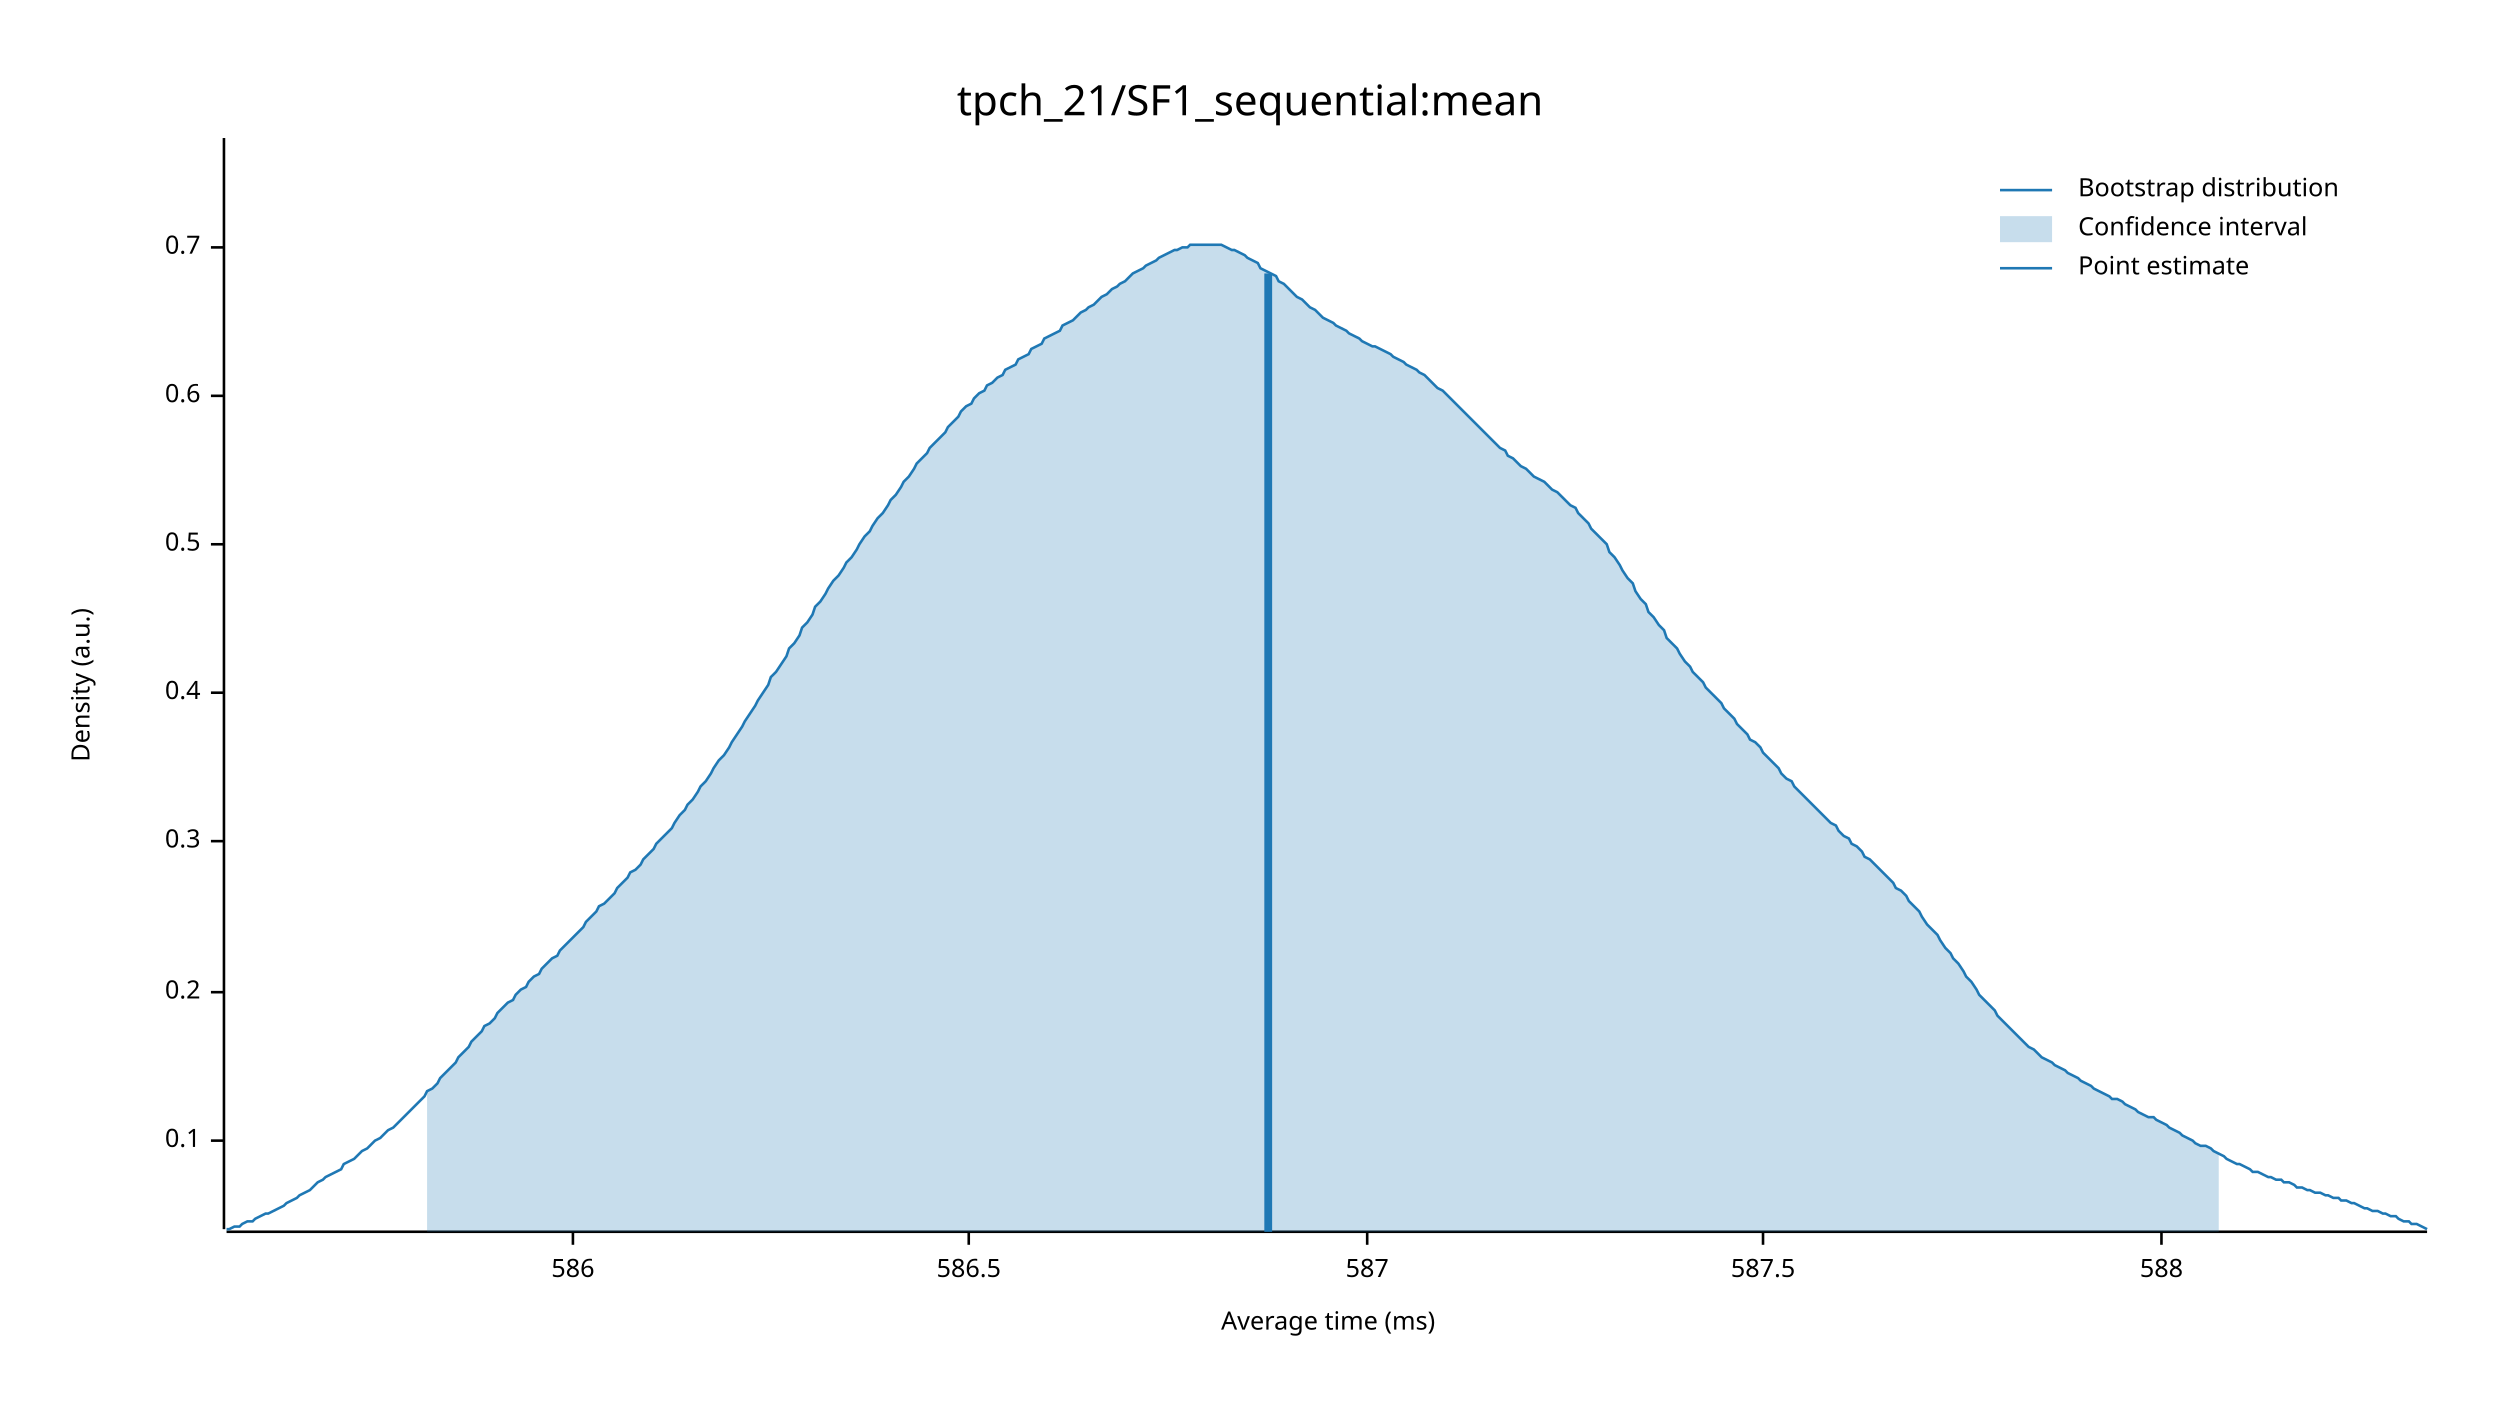
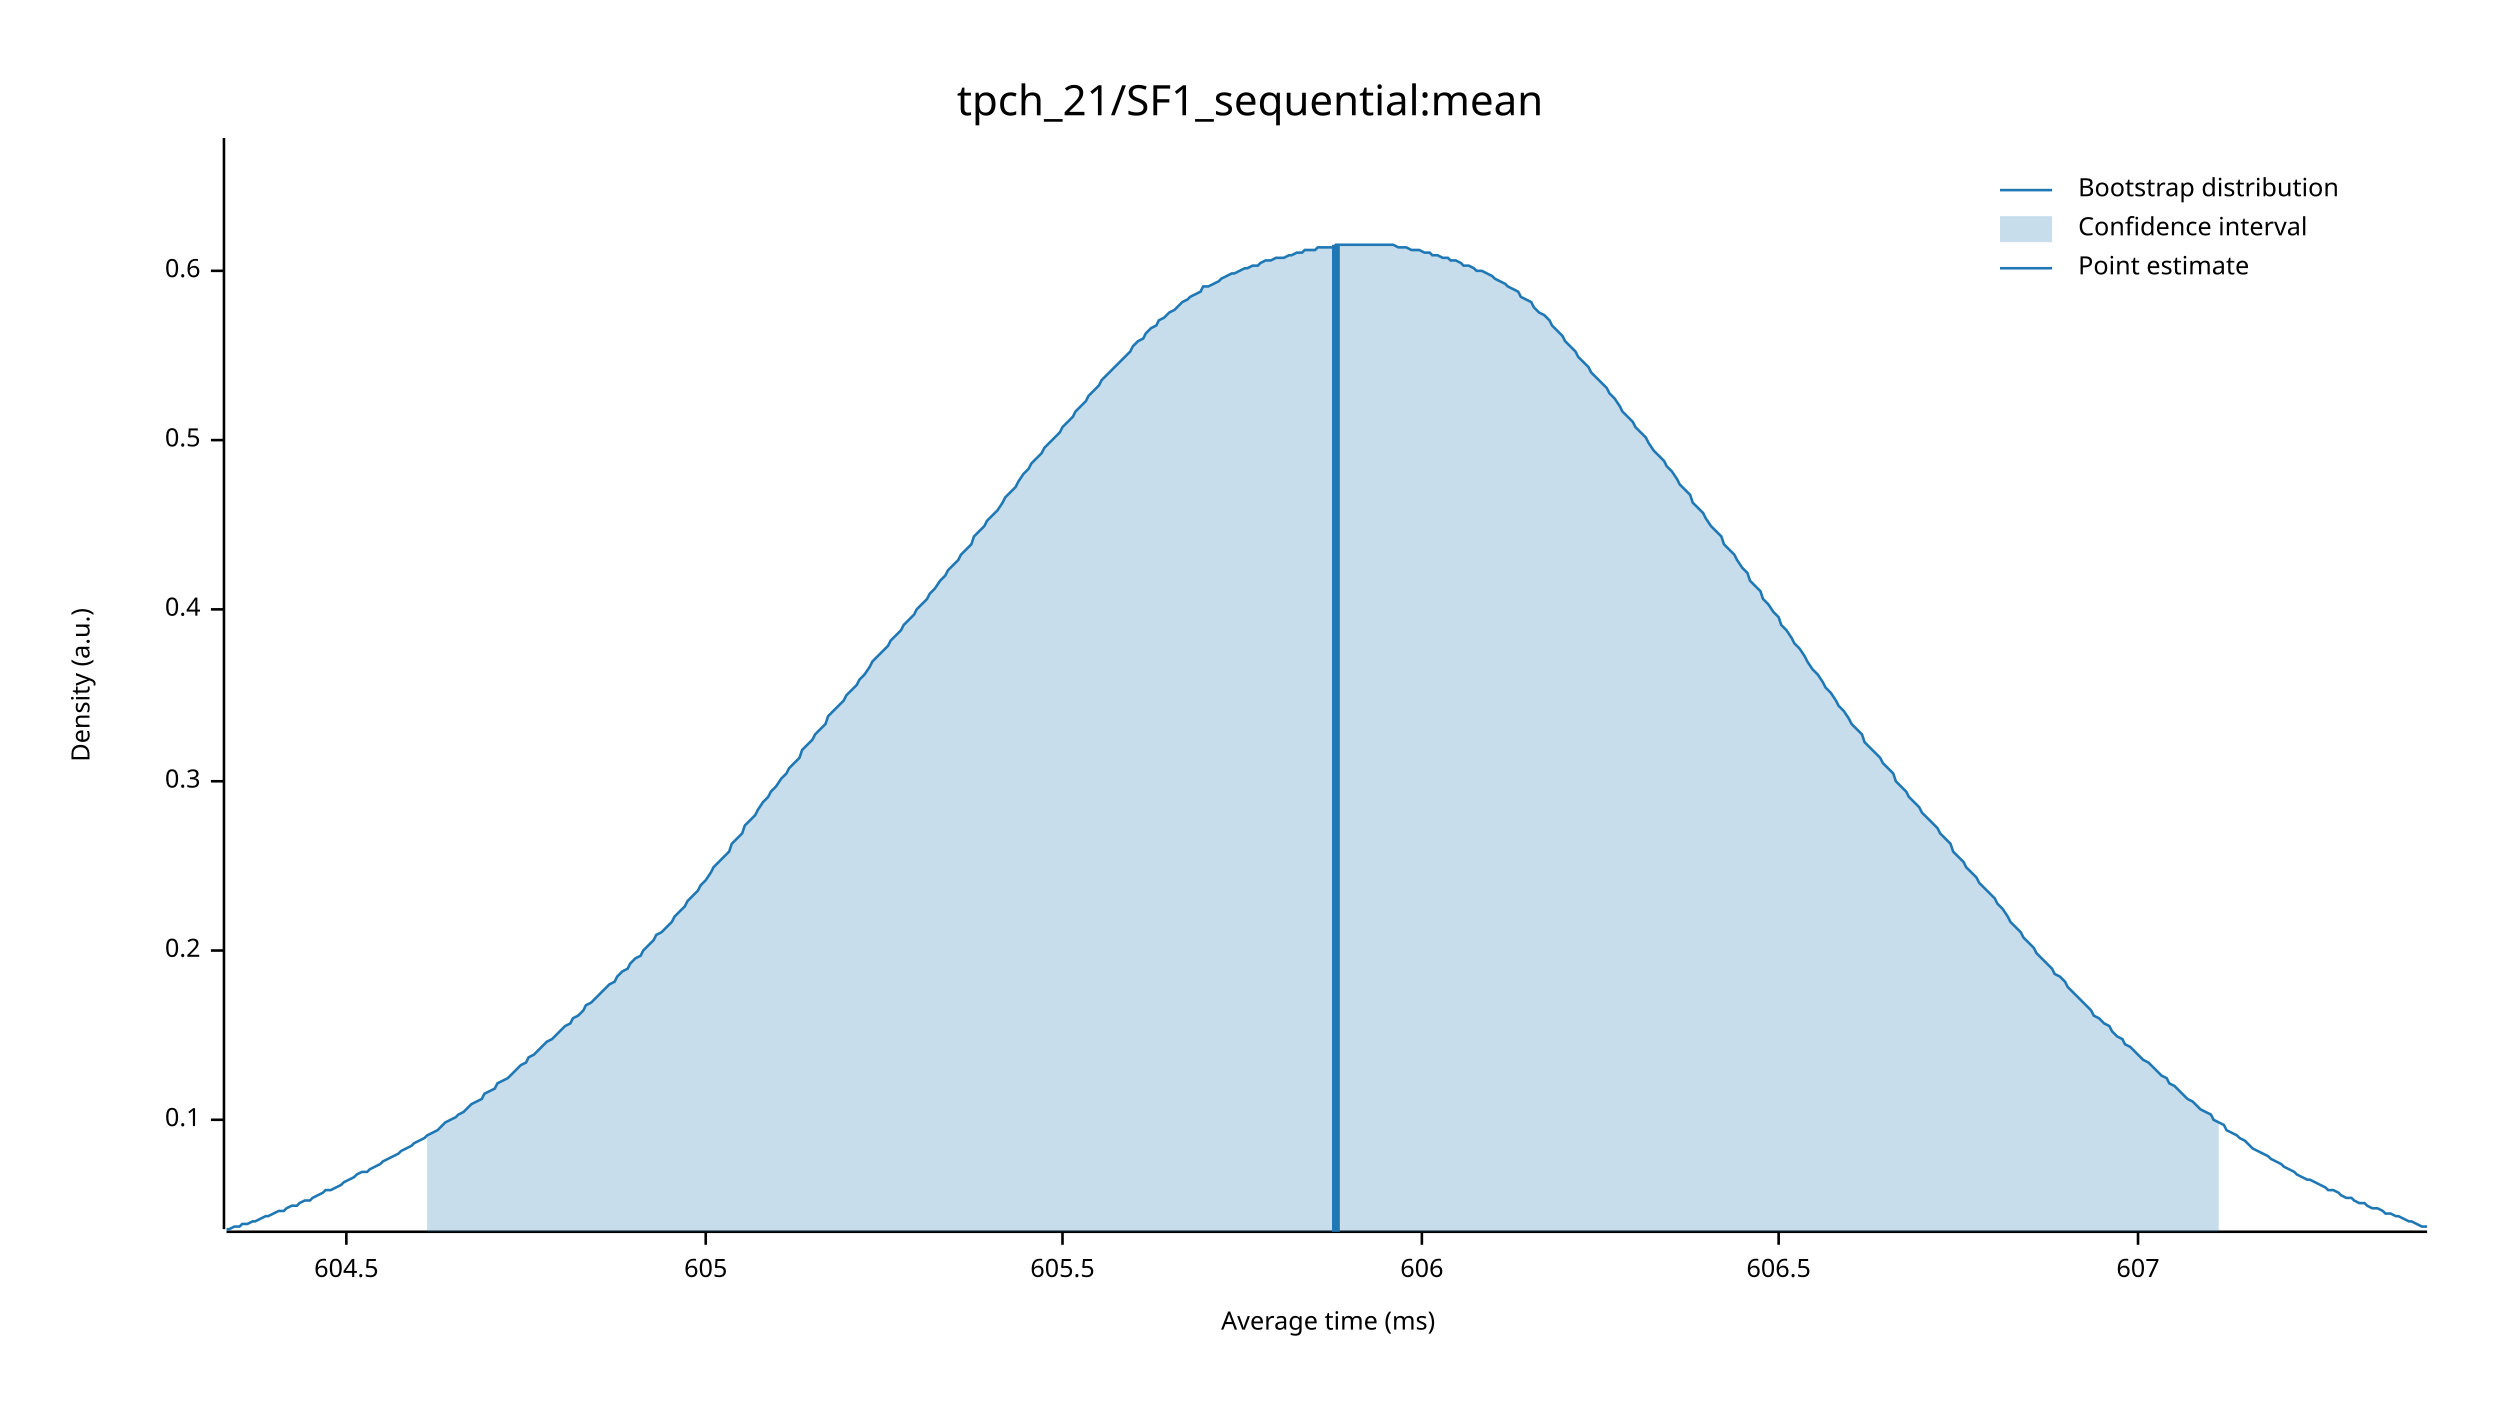
<svg xmlns="http://www.w3.org/2000/svg" width="960" height="540" viewBox="0 0 960 540">
  <text x="480" y="32" dy="0.76em" text-anchor="middle" font-family="sans-serif" font-size="16.129" opacity="1" fill="#000000">
tpch_21/SF1_sequential:mean
</text>
  <text x="27" y="263" dy="0.76em" text-anchor="middle" font-family="sans-serif" font-size="9.677" opacity="1" fill="#000000" transform="rotate(270, 27, 263)">
Density (a.u.)
</text>
  <text x="510" y="513" dy="-0.5ex" text-anchor="middle" font-family="sans-serif" font-size="9.677" opacity="1" fill="#000000">
Average time (ms)
</text>
  <polyline fill="none" opacity="1" stroke="#000000" stroke-width="1" points="86,53 86,472 " />
-   <text x="77" y="438" dy="0.5ex" text-anchor="end" font-family="sans-serif" font-size="9.677" opacity="1" fill="#000000">
+   <text x="77" y="430" dy="0.5ex" text-anchor="end" font-family="sans-serif" font-size="9.677" opacity="1" fill="#000000">
0.1
</text>
-   <polyline fill="none" opacity="1" stroke="#000000" stroke-width="1" points="81,438 86,438 " />
-   <text x="77" y="381" dy="0.5ex" text-anchor="end" font-family="sans-serif" font-size="9.677" opacity="1" fill="#000000">
+   <polyline fill="none" opacity="1" stroke="#000000" stroke-width="1" points="81,430 86,430 " />
+   <text x="77" y="365" dy="0.5ex" text-anchor="end" font-family="sans-serif" font-size="9.677" opacity="1" fill="#000000">
0.2
</text>
-   <polyline fill="none" opacity="1" stroke="#000000" stroke-width="1" points="81,381 86,381 " />
-   <text x="77" y="323" dy="0.5ex" text-anchor="end" font-family="sans-serif" font-size="9.677" opacity="1" fill="#000000">
+   <polyline fill="none" opacity="1" stroke="#000000" stroke-width="1" points="81,365 86,365 " />
+   <text x="77" y="300" dy="0.5ex" text-anchor="end" font-family="sans-serif" font-size="9.677" opacity="1" fill="#000000">
0.3
</text>
-   <polyline fill="none" opacity="1" stroke="#000000" stroke-width="1" points="81,323 86,323 " />
-   <text x="77" y="266" dy="0.5ex" text-anchor="end" font-family="sans-serif" font-size="9.677" opacity="1" fill="#000000">
+   <polyline fill="none" opacity="1" stroke="#000000" stroke-width="1" points="81,300 86,300 " />
+   <text x="77" y="234" dy="0.5ex" text-anchor="end" font-family="sans-serif" font-size="9.677" opacity="1" fill="#000000">
0.4
</text>
-   <polyline fill="none" opacity="1" stroke="#000000" stroke-width="1" points="81,266 86,266 " />
-   <text x="77" y="209" dy="0.5ex" text-anchor="end" font-family="sans-serif" font-size="9.677" opacity="1" fill="#000000">
+   <polyline fill="none" opacity="1" stroke="#000000" stroke-width="1" points="81,234 86,234 " />
+   <text x="77" y="169" dy="0.5ex" text-anchor="end" font-family="sans-serif" font-size="9.677" opacity="1" fill="#000000">
0.5
</text>
-   <polyline fill="none" opacity="1" stroke="#000000" stroke-width="1" points="81,209 86,209 " />
-   <text x="77" y="152" dy="0.5ex" text-anchor="end" font-family="sans-serif" font-size="9.677" opacity="1" fill="#000000">
+   <polyline fill="none" opacity="1" stroke="#000000" stroke-width="1" points="81,169 86,169 " />
+   <text x="77" y="104" dy="0.5ex" text-anchor="end" font-family="sans-serif" font-size="9.677" opacity="1" fill="#000000">
0.6
</text>
-   <polyline fill="none" opacity="1" stroke="#000000" stroke-width="1" points="81,152 86,152 " />
-   <text x="77" y="95" dy="0.5ex" text-anchor="end" font-family="sans-serif" font-size="9.677" opacity="1" fill="#000000">
- 0.7
+   <polyline fill="none" opacity="1" stroke="#000000" stroke-width="1" points="81,104 86,104 " />
+   <polyline fill="none" opacity="1" stroke="#000000" stroke-width="1" points="87,473 932,473 " />
+   <text x="133" y="483" dy="0.76em" text-anchor="middle" font-family="sans-serif" font-size="9.677" opacity="1" fill="#000000">
+ 604.5
</text>
-   <polyline fill="none" opacity="1" stroke="#000000" stroke-width="1" points="81,95 86,95 " />
-   <polyline fill="none" opacity="1" stroke="#000000" stroke-width="1" points="87,473 932,473 " />
-   <text x="220" y="483" dy="0.76em" text-anchor="middle" font-family="sans-serif" font-size="9.677" opacity="1" fill="#000000">
- 586
+   <polyline fill="none" opacity="1" stroke="#000000" stroke-width="1" points="133,473 133,478 " />
+   <text x="271" y="483" dy="0.76em" text-anchor="middle" font-family="sans-serif" font-size="9.677" opacity="1" fill="#000000">
+ 605
</text>
-   <polyline fill="none" opacity="1" stroke="#000000" stroke-width="1" points="220,473 220,478 " />
-   <text x="372" y="483" dy="0.76em" text-anchor="middle" font-family="sans-serif" font-size="9.677" opacity="1" fill="#000000">
- 586.5
+   <polyline fill="none" opacity="1" stroke="#000000" stroke-width="1" points="271,473 271,478 " />
+   <text x="408" y="483" dy="0.76em" text-anchor="middle" font-family="sans-serif" font-size="9.677" opacity="1" fill="#000000">
+ 605.5
</text>
-   <polyline fill="none" opacity="1" stroke="#000000" stroke-width="1" points="372,473 372,478 " />
-   <text x="525" y="483" dy="0.76em" text-anchor="middle" font-family="sans-serif" font-size="9.677" opacity="1" fill="#000000">
- 587
+   <polyline fill="none" opacity="1" stroke="#000000" stroke-width="1" points="408,473 408,478 " />
+   <text x="546" y="483" dy="0.76em" text-anchor="middle" font-family="sans-serif" font-size="9.677" opacity="1" fill="#000000">
+ 606
</text>
-   <polyline fill="none" opacity="1" stroke="#000000" stroke-width="1" points="525,473 525,478 " />
-   <text x="677" y="483" dy="0.76em" text-anchor="middle" font-family="sans-serif" font-size="9.677" opacity="1" fill="#000000">
- 587.5
+   <polyline fill="none" opacity="1" stroke="#000000" stroke-width="1" points="546,473 546,478 " />
+   <text x="683" y="483" dy="0.76em" text-anchor="middle" font-family="sans-serif" font-size="9.677" opacity="1" fill="#000000">
+ 606.5
</text>
-   <polyline fill="none" opacity="1" stroke="#000000" stroke-width="1" points="677,473 677,478 " />
-   <text x="830" y="483" dy="0.76em" text-anchor="middle" font-family="sans-serif" font-size="9.677" opacity="1" fill="#000000">
- 588
+   <polyline fill="none" opacity="1" stroke="#000000" stroke-width="1" points="683,473 683,478 " />
+   <text x="821" y="483" dy="0.76em" text-anchor="middle" font-family="sans-serif" font-size="9.677" opacity="1" fill="#000000">
+ 607
</text>
-   <polyline fill="none" opacity="1" stroke="#000000" stroke-width="1" points="830,473 830,478 " />
-   <polyline fill="none" opacity="1" stroke="#1F78B4" stroke-width="1" points="87,472 88,472 90,471 92,471 93,470 95,469 97,469 98,468 100,467 102,466 103,466 105,465 107,464 109,463 110,462 112,461 114,460 115,459 117,458 119,457 120,456 122,454 124,453 125,452 127,451 129,450 131,449 132,447 134,446 136,445 137,444 139,442 141,441 142,440 144,438 146,437 147,436 149,434 151,433 153,431 154,430 156,428 158,426 159,425 161,423 163,421 164,419 166,418 168,416 169,414 171,412 173,410 175,408 176,406 178,404 180,402 181,400 183,398 185,396 186,394 188,393 190,391 191,389 193,387 195,385 197,384 198,382 200,380 202,379 203,377 205,375 207,374 208,372 210,370 212,368 214,367 215,365 217,363 219,361 220,360 222,358 224,356 225,354 227,352 229,350 230,348 232,347 234,345 236,343 237,341 239,339 241,337 242,335 244,334 246,332 247,330 249,328 251,326 252,324 254,322 256,320 258,318 259,316 261,313 263,311 264,309 266,307 268,304 269,302 271,300 273,297 274,295 276,292 278,290 280,287 281,285 283,282 285,279 286,277 288,274 290,271 291,269 293,266 295,263 296,260 298,258 300,255 302,252 303,249 305,247 307,244 308,241 310,239 312,236 313,233 315,231 317,228 318,226 320,223 322,221 324,218 325,216 327,214 329,211 330,209 332,206 334,204 335,202 337,199 339,197 341,194 342,192 344,190 346,187 347,185 349,183 351,180 352,178 354,176 356,174 357,172 359,170 361,168 363,166 364,164 366,162 368,160 369,158 371,156 373,155 374,153 376,151 378,150 379,148 381,147 383,145 385,144 386,142 388,141 390,140 391,138 393,137 395,136 396,134 398,133 400,132 401,130 403,129 405,128 407,127 408,125 410,124 412,123 413,122 415,120 417,119 418,118 420,117 422,115 423,114 425,113 427,111 429,110 430,109 432,108 434,106 435,105 437,104 439,103 440,102 442,101 444,100 445,99 447,98 449,97 451,96 452,96 454,95 456,95 457,94 459,94 461,94 462,94 464,94 466,94 468,94 469,94 471,95 473,96 474,96 476,97 478,98 479,99 481,100 483,101 484,103 486,104 488,105 490,106 491,108 493,109 495,111 496,112 498,114 500,115 501,116 503,118 505,119 506,120 508,122 510,123 512,124 513,125 515,126 517,127 518,128 520,129 522,130 523,131 525,132 527,133 528,133 530,134 532,135 534,136 535,137 537,138 539,139 540,140 542,141 544,142 545,143 547,144 549,146 550,147 552,149 554,150 556,152 557,153 559,155 561,157 562,158 564,160 566,162 567,163 569,165 571,167 573,169 574,170 576,172 578,173 579,175 581,176 583,178 584,179 586,180 588,182 589,183 591,184 593,185 595,187 596,188 598,189 600,191 601,192 603,194 605,195 606,197 608,199 610,201 611,203 613,205 615,207 617,209 618,212 620,214 622,217 623,219 625,222 627,224 628,227 630,230 632,232 633,235 635,237 637,240 639,242 640,245 642,247 644,249 645,251 647,254 649,256 650,258 652,260 654,262 655,264 657,266 659,268 661,270 662,272 664,274 666,276 667,278 669,280 671,282 672,284 674,285 676,287 677,289 679,291 681,293 683,295 684,297 686,299 688,300 689,302 691,304 693,306 694,307 696,309 698,311 700,313 701,314 703,316 705,317 706,319 708,321 710,322 711,324 713,325 715,327 716,329 718,330 720,332 722,334 723,335 725,337 727,339 728,341 730,342 732,344 733,346 735,348 737,350 738,352 740,355 742,357 744,359 745,361 747,364 749,366 750,368 752,370 754,373 755,375 757,377 759,380 760,382 762,384 764,386 766,388 767,390 769,392 771,394 772,395 774,397 776,399 777,400 779,402 781,403 782,404 784,406 786,407 788,408 789,409 791,410 793,411 794,412 796,413 798,414 799,415 801,416 803,417 804,418 806,419 808,420 810,421 811,422 813,422 815,423 816,424 818,425 820,426 821,427 823,428 825,429 827,429 828,430 830,431 832,432 833,433 835,434 837,435 838,436 840,437 842,438 843,439 845,440 847,440 849,441 850,442 852,443 854,444 855,445 857,446 859,447 860,447 862,448 864,449 865,450 867,450 869,451 871,452 872,452 874,453 876,453 877,454 879,454 881,455 882,456 884,456 886,457 887,457 889,458 891,458 893,459 894,459 896,460 898,460 899,461 901,461 903,462 904,462 906,463 908,464 909,464 911,465 913,465 915,466 916,466 918,467 920,467 921,468 923,469 925,469 926,470 928,470 930,471 932,472 " />
-   <polygon opacity="0.25" fill="#1F78B4" points="164,419 166,418 168,416 169,414 171,412 173,410 175,408 176,406 178,404 180,402 181,400 183,398 185,396 186,394 188,393 190,391 191,389 193,387 195,385 197,384 198,382 200,380 202,379 203,377 205,375 207,374 208,372 210,370 212,368 214,367 215,365 217,363 219,361 220,360 222,358 224,356 225,354 227,352 229,350 230,348 232,347 234,345 236,343 237,341 239,339 241,337 242,335 244,334 246,332 247,330 249,328 251,326 252,324 254,322 256,320 258,318 259,316 261,313 263,311 264,309 266,307 268,304 269,302 271,300 273,297 274,295 276,292 278,290 280,287 281,285 283,282 285,279 286,277 288,274 290,271 291,269 293,266 295,263 296,260 298,258 300,255 302,252 303,249 305,247 307,244 308,241 310,239 312,236 313,233 315,231 317,228 318,226 320,223 322,221 324,218 325,216 327,214 329,211 330,209 332,206 334,204 335,202 337,199 339,197 341,194 342,192 344,190 346,187 347,185 349,183 351,180 352,178 354,176 356,174 357,172 359,170 361,168 363,166 364,164 366,162 368,160 369,158 371,156 373,155 374,153 376,151 378,150 379,148 381,147 383,145 385,144 386,142 388,141 390,140 391,138 393,137 395,136 396,134 398,133 400,132 401,130 403,129 405,128 407,127 408,125 410,124 412,123 413,122 415,120 417,119 418,118 420,117 422,115 423,114 425,113 427,111 429,110 430,109 432,108 434,106 435,105 437,104 439,103 440,102 442,101 444,100 445,99 447,98 449,97 451,96 452,96 454,95 456,95 457,94 459,94 461,94 462,94 464,94 466,94 468,94 469,94 471,95 473,96 474,96 476,97 478,98 479,99 481,100 483,101 484,103 486,104 488,105 490,106 491,108 493,109 495,111 496,112 498,114 500,115 501,116 503,118 505,119 506,120 508,122 510,123 512,124 513,125 515,126 517,127 518,128 520,129 522,130 523,131 525,132 527,133 528,133 530,134 532,135 534,136 535,137 537,138 539,139 540,140 542,141 544,142 545,143 547,144 549,146 550,147 552,149 554,150 556,152 557,153 559,155 561,157 562,158 564,160 566,162 567,163 569,165 571,167 573,169 574,170 576,172 578,173 579,175 581,176 583,178 584,179 586,180 588,182 589,183 591,184 593,185 595,187 596,188 598,189 600,191 601,192 603,194 605,195 606,197 608,199 610,201 611,203 613,205 615,207 617,209 618,212 620,214 622,217 623,219 625,222 627,224 628,227 630,230 632,232 633,235 635,237 637,240 639,242 640,245 642,247 644,249 645,251 647,254 649,256 650,258 652,260 654,262 655,264 657,266 659,268 661,270 662,272 664,274 666,276 667,278 669,280 671,282 672,284 674,285 676,287 677,289 679,291 681,293 683,295 684,297 686,299 688,300 689,302 691,304 693,306 694,307 696,309 698,311 700,313 701,314 703,316 705,317 706,319 708,321 710,322 711,324 713,325 715,327 716,329 718,330 720,332 722,334 723,335 725,337 727,339 728,341 730,342 732,344 733,346 735,348 737,350 738,352 740,355 742,357 744,359 745,361 747,364 749,366 750,368 752,370 754,373 755,375 757,377 759,380 760,382 762,384 764,386 766,388 767,390 769,392 771,394 772,395 774,397 776,399 777,400 779,402 781,403 782,404 784,406 786,407 788,408 789,409 791,410 793,411 794,412 796,413 798,414 799,415 801,416 803,417 804,418 806,419 808,420 810,421 811,422 813,422 815,423 816,424 818,425 820,426 821,427 823,428 825,429 827,429 828,430 830,431 832,432 833,433 835,434 837,435 838,436 840,437 842,438 843,439 845,440 847,440 849,441 850,442 852,443 852,473 164,473 " />
-   <polyline fill="none" opacity="1" stroke="#1F78B4" stroke-width="3" points="487,473 487,105 " />
+   <polyline fill="none" opacity="1" stroke="#000000" stroke-width="1" points="821,473 821,478 " />
+   <polyline fill="none" opacity="1" stroke="#1F78B4" stroke-width="1" points="87,472 88,472 90,471 92,471 93,470 95,470 97,469 98,469 100,468 102,467 103,467 105,466 107,465 109,465 110,464 112,463 114,463 115,462 117,461 119,461 120,460 122,459 124,458 125,457 127,457 129,456 131,455 132,454 134,453 136,452 137,451 139,450 141,450 142,449 144,448 146,447 147,446 149,445 151,444 153,443 154,442 156,441 158,440 159,439 161,438 163,437 164,436 166,435 168,434 169,433 171,431 173,430 175,429 176,428 178,427 180,425 181,424 183,423 185,422 186,420 188,419 190,418 191,416 193,415 195,414 197,412 198,411 200,409 202,408 203,406 205,405 207,403 208,402 210,400 212,399 214,397 215,396 217,394 219,393 220,391 222,390 224,388 225,386 227,385 229,383 230,382 232,380 234,378 236,377 237,375 239,373 241,372 242,370 244,368 246,367 247,365 249,363 251,361 252,359 254,358 256,356 258,354 259,352 261,350 263,348 264,346 266,344 268,342 269,340 271,338 273,335 274,333 276,331 278,329 280,327 281,324 283,322 285,320 286,317 288,315 290,313 291,311 293,308 295,306 296,304 298,302 300,299 302,297 303,295 305,293 307,291 308,288 310,286 312,284 313,282 315,280 317,278 318,275 320,273 322,271 324,269 325,267 327,265 329,263 330,261 332,259 334,256 335,254 337,252 339,250 341,248 342,246 344,244 346,242 347,240 349,238 351,236 352,234 354,232 356,230 357,228 359,226 361,223 363,221 364,219 366,217 368,215 369,213 371,211 373,209 374,206 376,204 378,202 379,200 381,198 383,196 385,193 386,191 388,189 390,187 391,185 393,182 395,180 396,178 398,176 400,174 401,172 403,170 405,168 407,166 408,164 410,162 412,160 413,158 415,156 417,154 418,152 420,150 422,148 423,146 425,144 427,142 429,140 430,139 432,137 434,135 435,133 437,131 439,130 440,128 442,126 444,125 445,123 447,122 449,120 451,119 452,118 454,116 456,115 457,114 459,113 461,112 462,110 464,110 466,109 468,108 469,107 471,106 473,105 474,105 476,104 478,103 479,103 481,102 483,102 484,101 486,100 488,100 490,99 491,99 493,99 495,98 496,98 498,97 500,97 501,96 503,96 505,96 506,95 508,95 510,95 512,95 513,94 515,94 517,94 518,94 520,94 522,94 523,94 525,94 527,94 528,94 530,94 532,94 534,94 535,94 537,95 539,95 540,95 542,96 544,96 545,96 547,97 549,97 550,98 552,98 554,99 556,99 557,100 559,100 561,101 562,102 564,102 566,103 567,104 569,104 571,105 573,106 574,107 576,108 578,109 579,110 581,111 583,112 584,114 586,115 588,116 589,118 591,120 593,121 595,123 596,125 598,127 600,129 601,131 603,133 605,135 606,137 608,139 610,141 611,143 613,145 615,147 617,149 618,151 620,153 622,156 623,158 625,160 627,162 628,164 630,166 632,168 633,170 635,173 637,175 639,177 640,179 642,181 644,184 645,186 647,188 649,190 650,193 652,195 654,197 655,199 657,202 659,204 661,206 662,209 664,211 666,213 667,215 669,218 671,220 672,223 674,225 676,227 677,230 679,232 681,235 683,237 684,240 686,242 688,245 689,247 691,249 693,252 694,254 696,257 698,259 700,262 701,264 703,266 705,269 706,271 708,273 710,276 711,278 713,280 715,282 716,285 718,287 720,289 722,291 723,293 725,295 727,297 728,300 730,302 732,304 733,306 735,308 737,310 738,312 740,314 742,316 744,318 745,320 747,322 749,324 750,327 752,329 754,331 755,333 757,335 759,337 760,339 762,341 764,343 766,345 767,347 769,349 771,352 772,354 774,356 776,358 777,360 779,362 781,364 782,366 784,368 786,370 788,372 789,374 791,375 793,377 794,379 796,381 798,383 799,384 801,386 803,388 804,390 806,391 808,393 810,394 811,396 813,398 815,399 816,401 818,402 820,404 821,405 823,407 825,408 827,410 828,411 830,413 832,414 833,416 835,417 837,419 838,420 840,422 842,423 843,424 845,426 847,427 849,428 850,430 852,431 854,432 855,434 857,435 859,436 860,437 862,438 864,440 865,441 867,442 869,443 871,444 872,445 874,446 876,447 877,448 879,449 881,450 882,451 884,452 886,453 887,453 889,454 891,455 893,456 894,457 896,457 898,458 899,459 901,460 903,460 904,461 906,462 908,462 909,463 911,464 913,464 915,465 916,466 918,466 920,467 921,467 923,468 925,469 926,469 928,470 930,471 932,471 " />
+   <polygon opacity="0.25" fill="#1F78B4" points="164,436 166,435 168,434 169,433 171,431 173,430 175,429 176,428 178,427 180,425 181,424 183,423 185,422 186,420 188,419 190,418 191,416 193,415 195,414 197,412 198,411 200,409 202,408 203,406 205,405 207,403 208,402 210,400 212,399 214,397 215,396 217,394 219,393 220,391 222,390 224,388 225,386 227,385 229,383 230,382 232,380 234,378 236,377 237,375 239,373 241,372 242,370 244,368 246,367 247,365 249,363 251,361 252,359 254,358 256,356 258,354 259,352 261,350 263,348 264,346 266,344 268,342 269,340 271,338 273,335 274,333 276,331 278,329 280,327 281,324 283,322 285,320 286,317 288,315 290,313 291,311 293,308 295,306 296,304 298,302 300,299 302,297 303,295 305,293 307,291 308,288 310,286 312,284 313,282 315,280 317,278 318,275 320,273 322,271 324,269 325,267 327,265 329,263 330,261 332,259 334,256 335,254 337,252 339,250 341,248 342,246 344,244 346,242 347,240 349,238 351,236 352,234 354,232 356,230 357,228 359,226 361,223 363,221 364,219 366,217 368,215 369,213 371,211 373,209 374,206 376,204 378,202 379,200 381,198 383,196 385,193 386,191 388,189 390,187 391,185 393,182 395,180 396,178 398,176 400,174 401,172 403,170 405,168 407,166 408,164 410,162 412,160 413,158 415,156 417,154 418,152 420,150 422,148 423,146 425,144 427,142 429,140 430,139 432,137 434,135 435,133 437,131 439,130 440,128 442,126 444,125 445,123 447,122 449,120 451,119 452,118 454,116 456,115 457,114 459,113 461,112 462,110 464,110 466,109 468,108 469,107 471,106 473,105 474,105 476,104 478,103 479,103 481,102 483,102 484,101 486,100 488,100 490,99 491,99 493,99 495,98 496,98 498,97 500,97 501,96 503,96 505,96 506,95 508,95 510,95 512,95 513,94 515,94 517,94 518,94 520,94 522,94 523,94 525,94 527,94 528,94 530,94 532,94 534,94 535,94 537,95 539,95 540,95 542,96 544,96 545,96 547,97 549,97 550,98 552,98 554,99 556,99 557,100 559,100 561,101 562,102 564,102 566,103 567,104 569,104 571,105 573,106 574,107 576,108 578,109 579,110 581,111 583,112 584,114 586,115 588,116 589,118 591,120 593,121 595,123 596,125 598,127 600,129 601,131 603,133 605,135 606,137 608,139 610,141 611,143 613,145 615,147 617,149 618,151 620,153 622,156 623,158 625,160 627,162 628,164 630,166 632,168 633,170 635,173 637,175 639,177 640,179 642,181 644,184 645,186 647,188 649,190 650,193 652,195 654,197 655,199 657,202 659,204 661,206 662,209 664,211 666,213 667,215 669,218 671,220 672,223 674,225 676,227 677,230 679,232 681,235 683,237 684,240 686,242 688,245 689,247 691,249 693,252 694,254 696,257 698,259 700,262 701,264 703,266 705,269 706,271 708,273 710,276 711,278 713,280 715,282 716,285 718,287 720,289 722,291 723,293 725,295 727,297 728,300 730,302 732,304 733,306 735,308 737,310 738,312 740,314 742,316 744,318 745,320 747,322 749,324 750,327 752,329 754,331 755,333 757,335 759,337 760,339 762,341 764,343 766,345 767,347 769,349 771,352 772,354 774,356 776,358 777,360 779,362 781,364 782,366 784,368 786,370 788,372 789,374 791,375 793,377 794,379 796,381 798,383 799,384 801,386 803,388 804,390 806,391 808,393 810,394 811,396 813,398 815,399 816,401 818,402 820,404 821,405 823,407 825,408 827,410 828,411 830,413 832,414 833,416 835,417 837,419 838,420 840,422 842,423 843,424 845,426 847,427 849,428 850,430 852,431 852,473 164,473 " />
+   <polyline fill="none" opacity="1" stroke="#1F78B4" stroke-width="3" points="513,473 513,94 " />
  <text x="798" y="68" dy="0.76em" text-anchor="start" font-family="sans-serif" font-size="9.677" opacity="1" fill="#000000">
Bootstrap distribution
</text>
  <text x="798" y="83" dy="0.76em" text-anchor="start" font-family="sans-serif" font-size="9.677" opacity="1" fill="#000000">
Confidence interval
</text>
  <text x="798" y="98" dy="0.76em" text-anchor="start" font-family="sans-serif" font-size="9.677" opacity="1" fill="#000000">
Point estimate
</text>
  <polyline fill="none" opacity="1" stroke="#1F78B4" stroke-width="1" points="768,73 788,73 " />
  <rect x="768" y="83" width="20" height="10" opacity="0.25" fill="#1F78B4" stroke="none" />
  <polyline fill="none" opacity="1" stroke="#1F78B4" stroke-width="1" points="768,103 788,103 " />
</svg>
